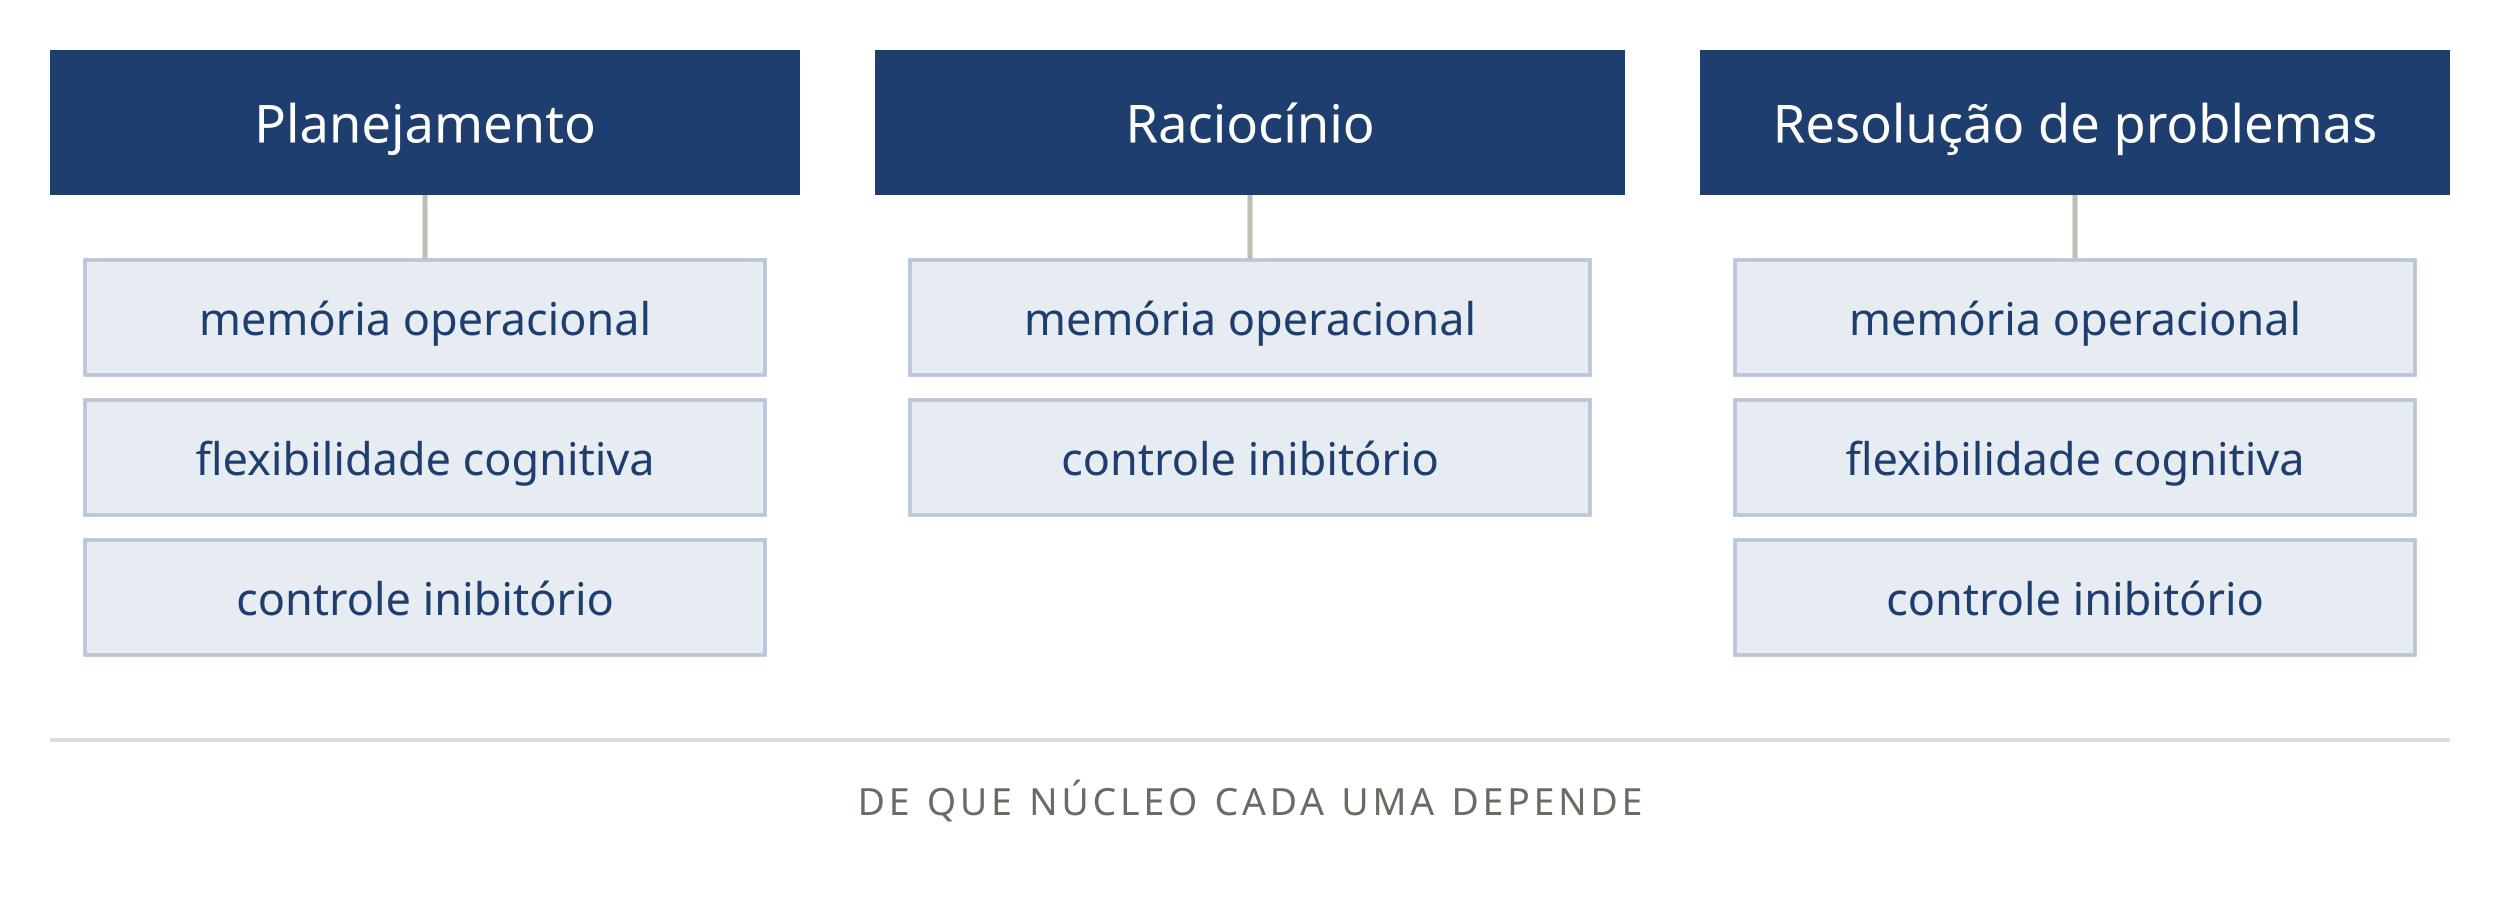
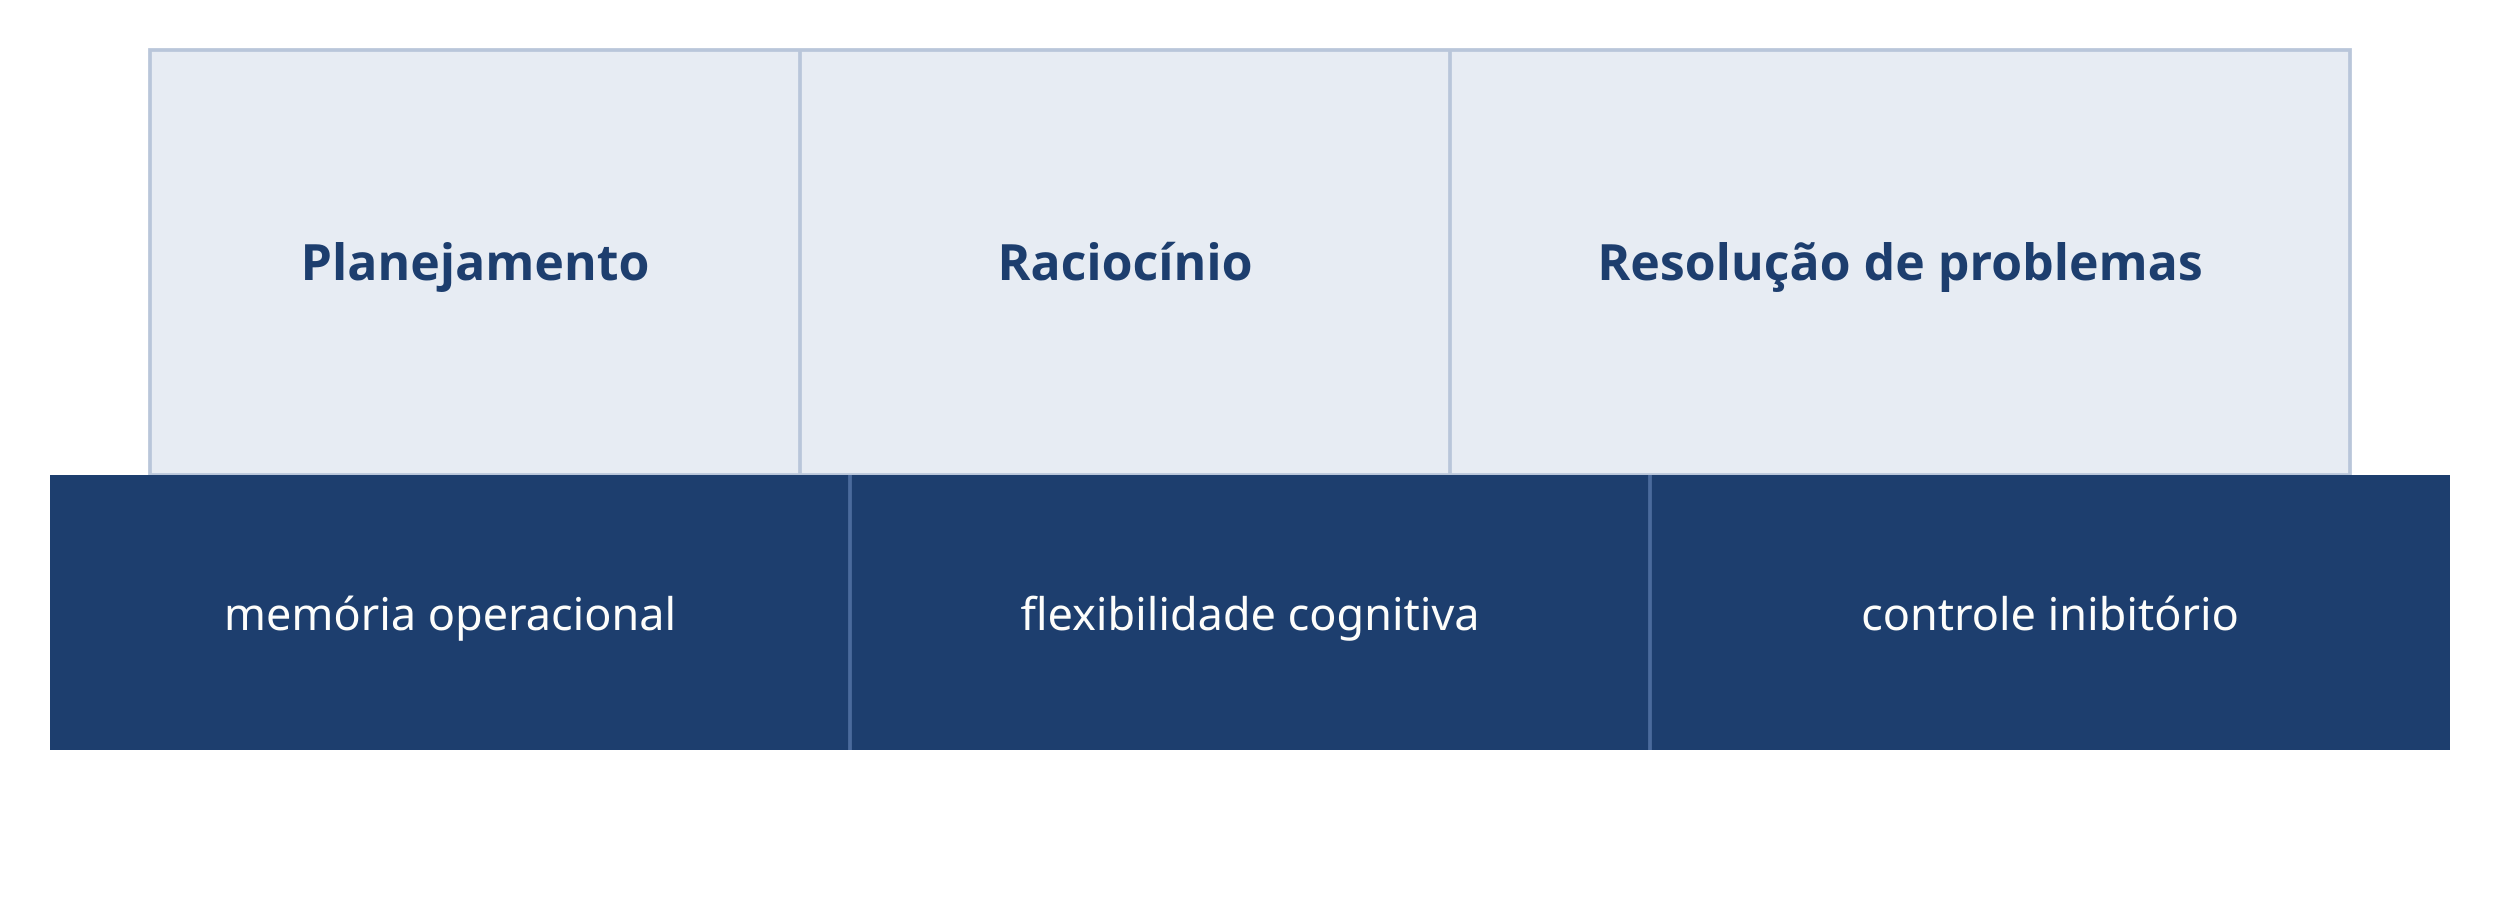
- <svg xmlns="http://www.w3.org/2000/svg" viewBox="0 0 1000 360" width="1000" height="360" role="img" aria-label="Três colunas — planejamento, raciocínio e resolução de problemas — e sob cada uma as funções executivas básicas de que ela depende">
+ <svg xmlns="http://www.w3.org/2000/svg" viewBox="0 0 1000 360" width="1000" height="360" role="img" aria-label="Uma fundação larga e única, com as três funções executivas básicas lado a lado, sustenta por baixo um bloco mais estreito com as três funções complexas — as divisões dos dois blocos não se alinham, porque a base sustenta o conjunto, não uma função de cada vez">
  <style>
-     .cab { font-family: 'Source Sans 3','Segoe UI',system-ui,sans-serif; font-size: 21px; fill: #fdfdfb; }
-     .chip{ font-family: 'Source Sans 3','Segoe UI',system-ui,sans-serif; font-size: 18px; fill: #1d3e6e; }
+     .fn  { font-family: 'Source Sans 3','Segoe UI',system-ui,sans-serif; font-size: 20px; fill: #1d3e6e; font-weight: 600; }
+     .cab { font-family: 'Source Sans 3','Segoe UI',system-ui,sans-serif; font-size: 18px; fill: #fdfdfb; }
    .ori { font-family: 'Source Sans 3','Segoe UI',system-ui,sans-serif; font-size: 15px; fill: #6b6b63; letter-spacing: 0.1em; }
  </style>
-   <rect x="20" y="20" width="300" height="58" fill="#1d3e6e" />
-   <text class="cab" x="170" y="57" text-anchor="middle">Planejamento</text>
-   <path d="M 170 78 L 170 104" stroke="#bfbeb3" stroke-width="2" />
-   <rect x="34" y="104" width="272" height="46" fill="#e7ecf3" stroke="#b9c6da" stroke-width="1.5" />
-   <text class="chip" x="170" y="134" text-anchor="middle">memória operacional</text>
-   <rect x="34" y="160" width="272" height="46" fill="#e7ecf3" stroke="#b9c6da" stroke-width="1.5" />
-   <text class="chip" x="170" y="190" text-anchor="middle">flexibilidade cognitiva</text>
-   <rect x="34" y="216" width="272" height="46" fill="#e7ecf3" stroke="#b9c6da" stroke-width="1.5" />
-   <text class="chip" x="170" y="246" text-anchor="middle">controle inibitório</text>
-   <rect x="350" y="20" width="300" height="58" fill="#1d3e6e" />
-   <text class="cab" x="500" y="57" text-anchor="middle">Raciocínio</text>
-   <path d="M 500 78 L 500 104" stroke="#bfbeb3" stroke-width="2" />
-   <rect x="364" y="104" width="272" height="46" fill="#e7ecf3" stroke="#b9c6da" stroke-width="1.5" />
-   <text class="chip" x="500" y="134" text-anchor="middle">memória operacional</text>
-   <rect x="364" y="160" width="272" height="46" fill="#e7ecf3" stroke="#b9c6da" stroke-width="1.5" />
-   <text class="chip" x="500" y="190" text-anchor="middle">controle inibitório</text>
-   <rect x="680" y="20" width="300" height="58" fill="#1d3e6e" />
-   <text class="cab" x="830" y="57" text-anchor="middle">Resolução de problemas</text>
-   <path d="M 830 78 L 830 104" stroke="#bfbeb3" stroke-width="2" />
-   <rect x="694" y="104" width="272" height="46" fill="#e7ecf3" stroke="#b9c6da" stroke-width="1.5" />
-   <text class="chip" x="830" y="134" text-anchor="middle">memória operacional</text>
-   <rect x="694" y="160" width="272" height="46" fill="#e7ecf3" stroke="#b9c6da" stroke-width="1.5" />
-   <text class="chip" x="830" y="190" text-anchor="middle">flexibilidade cognitiva</text>
-   <rect x="694" y="216" width="272" height="46" fill="#e7ecf3" stroke="#b9c6da" stroke-width="1.5" />
-   <text class="chip" x="830" y="246" text-anchor="middle">controle inibitório</text>
-   <line x1="20" y1="296" x2="980" y2="296" stroke="#dcdbd3" stroke-width="1.5" />
-   <text class="ori" x="500" y="326" text-anchor="middle">DE QUE NÚCLEO CADA UMA DEPENDE</text>
+   <rect x="60" y="20" width="880" height="170" fill="#e7ecf3" stroke="#b9c6da" stroke-width="1.5" />
+   <line x1="320" y1="20" x2="320" y2="190" stroke="#b9c6da" stroke-width="1.5" />
+   <line x1="580" y1="20" x2="580" y2="190" stroke="#b9c6da" stroke-width="1.5" />
+   <text class="fn" x="190" y="112" text-anchor="middle">Planejamento</text>
+   <text class="fn" x="450" y="112" text-anchor="middle">Raciocínio</text>
+   <text class="fn" x="760" y="112" text-anchor="middle">Resolução de problemas</text>
+   <rect x="20" y="190" width="960" height="110" fill="#1d3e6e" />
+   <line x1="340" y1="190" x2="340" y2="300" stroke="#4a6a9c" stroke-width="1.5" />
+   <line x1="660" y1="190" x2="660" y2="300" stroke="#4a6a9c" stroke-width="1.5" />
+   <text class="cab" x="180" y="252" text-anchor="middle">memória operacional</text>
+   <text class="cab" x="500" y="252" text-anchor="middle">flexibilidade cognitiva</text>
+   <text class="cab" x="820" y="252" text-anchor="middle">controle inibitório</text>
</svg>
